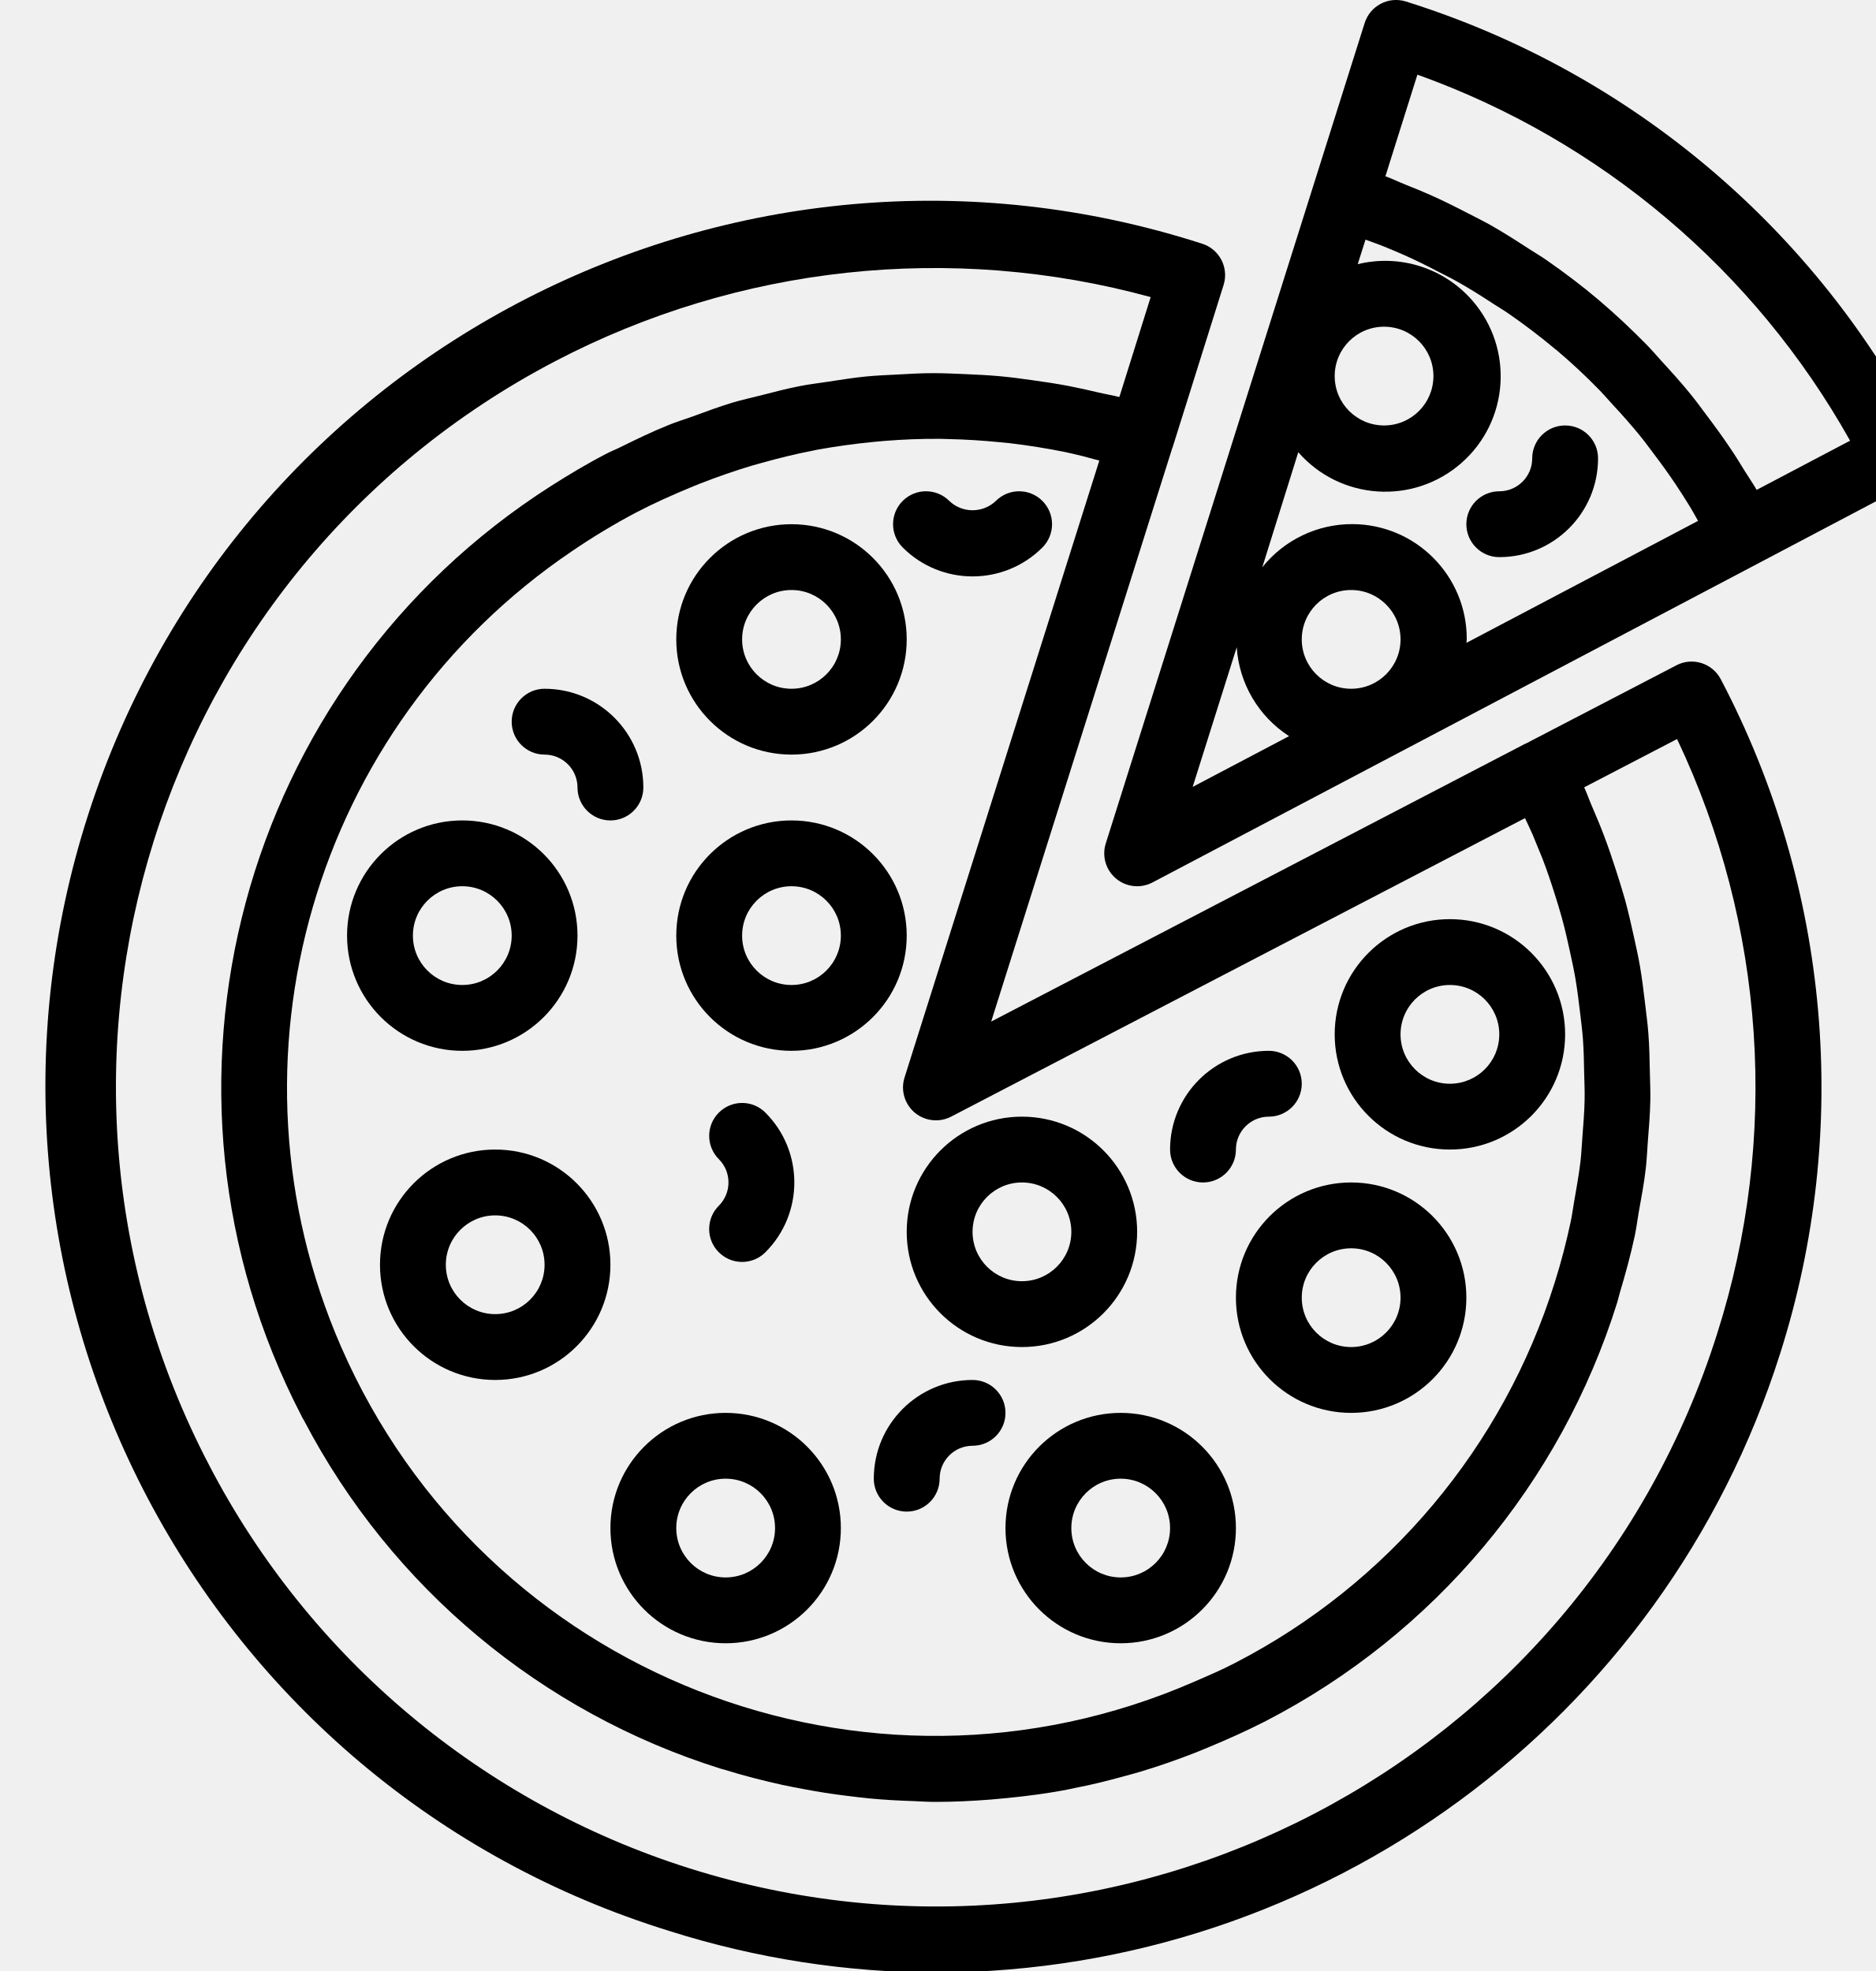
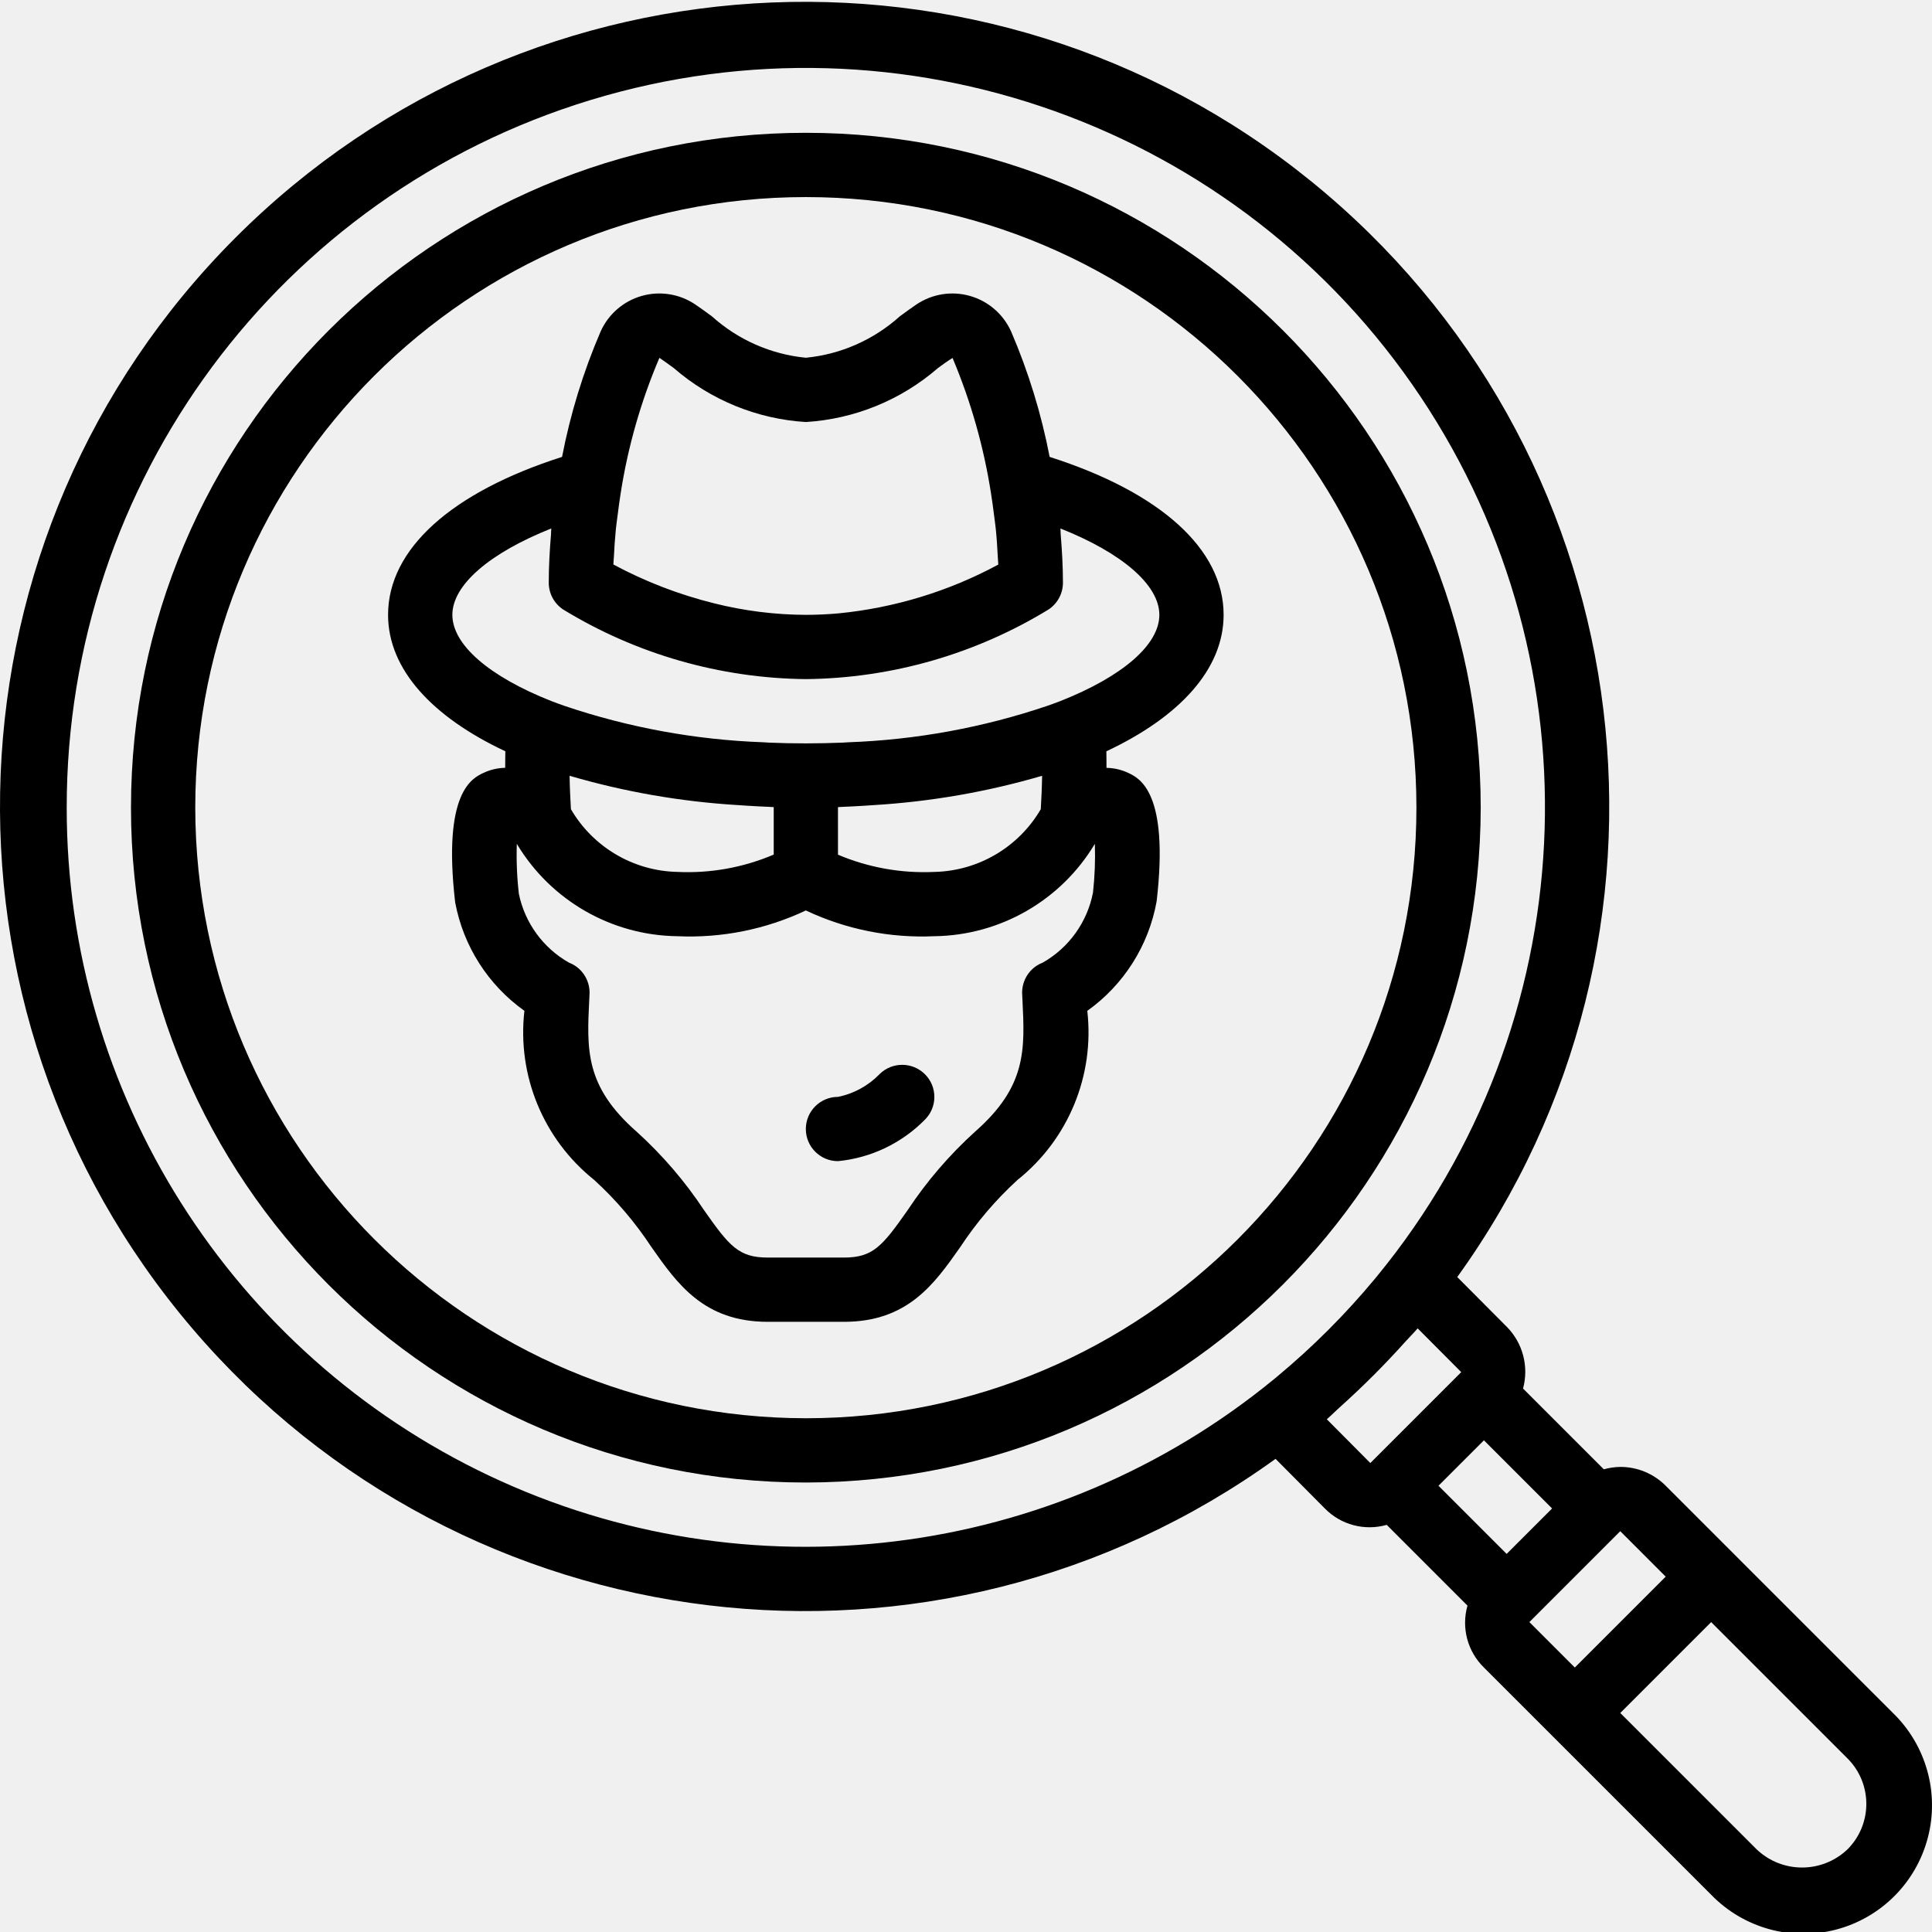
- <svg xmlns="http://www.w3.org/2000/svg">
-   <g clip-path="url(#clip0)">
-     <path d="M55.82 22.04C55.547 21.516 54.903 21.313 54.38 21.585L54.379      21.586L49.489 24.128H49.481L32.152 33.145L38.026 14.54C38.026 14.532      38.034 14.527 38.036 14.518L39.692 9.243C39.867 8.681 39.554 8.082      38.992 7.906C23.904 3.042 7.73 11.329 2.865 26.417C-1.999 41.505      6.289 57.68 21.376 62.544C21.492 62.581 21.607 62.618 21.723 62.654C24.531      63.543 27.459 63.998 30.404 64C42.913 63.965 53.965 55.849 57.742      43.924C60.054 36.666 59.362 28.784 55.82 22.04ZM29.341 34.962C29.164      35.525 29.477 36.124 30.04 36.301C30.309 36.385 30.601 36.36 30.852      36.23L49.468 26.544C49.55 26.722 49.638 26.898 49.715 27.078C49.822      27.336 49.928 27.596 50.035 27.858C50.173 28.218 50.297 28.581 50.413      28.947C50.502 29.224 50.588 29.503 50.665 29.783C50.763 30.14 50.846      30.502 50.924 30.863C50.987 31.154 51.051 31.443 51.101 31.735C51.163      32.097 51.208 32.46 51.251 32.824C51.286 33.118 51.324 33.41 51.347      33.705C51.374 34.078 51.381 34.453 51.388 34.825C51.395 35.113 51.408      35.399 51.402 35.686C51.395 36.082 51.361 36.478 51.331 36.875C51.309      37.139 51.3 37.409 51.27 37.669C51.216 38.122 51.134 38.572 51.056      39.023C51.019 39.23 50.995 39.439 50.949 39.645C50.808 40.304 50.639      40.96 50.432 41.612C48.765 46.942 45.035 51.385 40.074 53.949C39.636      54.178 39.187 54.369 38.738 54.564C28.096 59.205 15.706 54.34 11.065      43.698C7.015 34.412 10.164 23.559 18.555 17.882C19.229 17.422 19.929      17 20.651 16.62C21.217 16.325 21.795 16.066 22.377 15.825C22.478      15.783 22.58 15.74 22.682 15.7C23.252 15.477 23.824 15.278 24.399      15.105C24.498 15.075 24.598 15.05 24.697 15.022C25.261 14.863 25.828      14.725 26.401 14.614C26.446 14.606 26.49 14.594 26.536 14.586C27.134      14.479 27.738 14.396 28.343 14.337L28.696 14.305C29.294 14.258 29.894      14.232 30.495 14.238C30.588 14.238 30.68 14.244 30.772 14.246C31.311      14.257 31.851 14.291 32.391 14.344C32.514 14.356 32.637 14.366 32.761      14.38C33.357 14.451 33.952 14.546 34.547 14.666C34.672 14.691 34.797 14.723 34.921      14.751C35.168 14.807 35.414 14.88 35.66 14.944L29.341 34.962ZM55.699 43.278C51.28      57.273 36.352 65.035 22.358 60.616C15.642 58.495 10.043 53.796 6.79 47.549C-0.006     34.557 5.017 18.516 18.008 11.72C23.953 8.611 30.855 7.867 37.326 9.639L36.31      12.882C36.09 12.824 35.867 12.79 35.647 12.738C35.326 12.661 34.998 12.589 34.673      12.525C34.274 12.449 33.877 12.388 33.478 12.334C33.141 12.287 32.806 12.241 32.469      12.21C32.073 12.172 31.679 12.154 31.284 12.137C30.946 12.123 30.608 12.107 30.271      12.107C29.872 12.107 29.476 12.131 29.079 12.153C28.746 12.171 28.415 12.183 28.084      12.216C27.678 12.255 27.274 12.323 26.872 12.383C26.551 12.431 26.231 12.47 25.917      12.532C25.498 12.615 25.084 12.725 24.669 12.831C24.373 12.907 24.075 12.97 23.781      13.057C23.338 13.19 22.901 13.353 22.463 13.514C22.205 13.607 21.943 13.685 21.688      13.79C21.154 14.004 20.636 14.256 20.117 14.512C19.967 14.587 19.811 14.644 19.661      14.726C19.041 15.046 18.446 15.404 17.864 15.774C7.774 22.221 4.266 35.299 9.775      45.93C9.783 45.947 9.79 45.965 9.798 45.98C9.82 46.021 9.846 46.057 9.867      46.098C12.698 51.506 17.562 55.567 23.388 57.388C23.42 57.398 23.452 57.404 23.483      57.413C24.115 57.61 24.752 57.773 25.392 57.914C25.622 57.965 25.854 58.005 26.086      58.05C26.54 58.135 26.994 58.21 27.451 58.263C27.705 58.295 27.958 58.326 28.212      58.351C28.687 58.396 29.162 58.422 29.637 58.437C29.851 58.445 30.065 58.461 30.27      58.462C30.308 58.462 30.347 58.462 30.385 58.462C30.968 58.462 31.55 58.432 32.13      58.387C32.306 58.373 32.481 58.357 32.656 58.339C33.284 58.277 33.91 58.196 34.531      58.082C34.637 58.063 34.744 58.036 34.851 58.014C35.415 57.908 35.974 57.767 36.531      57.612C36.677 57.571 36.823 57.534 36.968 57.49C37.584 57.306 38.191 57.094 38.794      56.858C38.928 56.805 39.06 56.751 39.194 56.694C39.824 56.432 40.449 56.152 41.061      55.839C46.522 53.015 50.626 48.124 52.46 42.257C52.492 42.156 52.511 42.054 52.541      41.953C52.727 41.335 52.896 40.716 53.03 40.091C53.082 39.846 53.111 39.599 53.154      39.352C53.242 38.867 53.332 38.383 53.388 37.897C53.42 37.619 53.429 37.341 53.451      37.063C53.487 36.607 53.525 36.152 53.534 35.697C53.54 35.402 53.524 35.108 53.519      34.814C53.51 34.377 53.503 33.94 53.468 33.504C53.445 33.198 53.402 32.894 53.367      32.588C53.317 32.168 53.267 31.751 53.195 31.334C53.14 31.014 53.068 30.704 53      30.389C52.912 29.991 52.822 29.594 52.715 29.199C52.625 28.878 52.521 28.552      52.418 28.229C52.297 27.855 52.172 27.482 52.032 27.114C51.905 26.779 51.765      26.447 51.622 26.116C51.54 25.927 51.476 25.733 51.388 25.545L54.401      23.978C57.265 30.014 57.73 36.913 55.699 43.278Z" />
-     <path d="M62.41 14.252C58.947 7.451 52.889 2.331 45.606 0.049C45.043 -0.128 44.444      0.185 44.267 0.747L42.589 6.066L35.869 27.366C35.739 27.779 35.871 28.229 36.203      28.506C36.535 28.784 37.002 28.833 37.385 28.631L57.045 18.273L61.957 15.683C62.474      15.411 62.676 14.773 62.41 14.252ZM44.897 10.6C45.781 10.6 46.498 11.317 46.498      12.202C46.498 13.087 45.781 13.804 44.897 13.804C44.012 13.804 43.295 13.087 43.295      12.202C43.295 11.317 44.012 10.6 44.897 10.6ZM38.688 25.531L40.117 21C40.195      22.176 40.824 23.245 41.815 23.884L38.688 25.531ZM43.829 22.347C42.944 22.347 42.227      21.63 42.227 20.745C42.227 19.86 42.944 19.143 43.829 19.143C44.713 19.143 45.431      19.86 45.431 20.745C45.431 21.63 44.713 22.347 43.829 22.347ZM47.567 20.858C47.567      20.819 47.579 20.782 47.579 20.743C47.588 18.688 45.93 17.014 43.874 17.005C42.735 16.999      41.656 17.516 40.946 18.407L42.114 14.672C43.474 16.23 45.84 16.39 47.398 15.029C48.956      13.669 49.116 11.303 47.755 9.745C46.834 8.691 45.402 8.238 44.042 8.571L44.294      7.776C44.476 7.843 44.661 7.905 44.84 7.977C45.086 8.077 45.33 8.177 45.571      8.285C45.938 8.449 46.297 8.628 46.652 8.813C46.874 8.928 47.1 9.04 47.318      9.164C47.696 9.377 48.065 9.61 48.425 9.847C48.602 9.963 48.785 10.069 48.959      10.191C49.472 10.547 49.971 10.927 50.454 11.331L50.495 11.362C50.986 11.777 51.456 12.216      51.905 12.68C52.049 12.828 52.183 12.988 52.324 13.14C52.622 13.46 52.915 13.79 53.194      14.133C53.35 14.325 53.496 14.526 53.646 14.724C53.89 15.045 54.129 15.376 54.355 15.714C54.5      15.928 54.64 16.155 54.782 16.38C54.889 16.549 54.982 16.727 55.082 16.9L47.567 20.858ZM56.983      15.894C56.865 15.688 56.729 15.496 56.605 15.295C56.45 15.041 56.294 14.788 56.13 14.547C55.883      14.177 55.621 13.819 55.354 13.465C55.187 13.242 55.023 13.015 54.847 12.799C54.543 12.423 54.22      12.066 53.895 11.712C53.736 11.54 53.586 11.359 53.422 11.192C52.927 10.688 52.414 10.204 51.876      9.748L51.86 9.733C51.317 9.274 50.749 8.844 50.163 8.437C49.972 8.304 49.77 8.188 49.576      8.061C49.172 7.797 48.766 7.539 48.345 7.3C48.103 7.165 47.855 7.043 47.608 6.915C47.214      6.711 46.818 6.513 46.411 6.331C46.143 6.212 45.871 6.102 45.598 5.993C45.377 5.905 45.165      5.801 44.94 5.719L45.978 2.422C51.936 4.558 56.921 8.776 60.013 14.298L56.983 15.894Z" />
-     <path d="M25.675 17.008C23.61 17.008 21.937 18.681 21.937 20.745C21.937 22.809 23.61 24.483 25.675      24.483C27.739 24.483 29.412 22.809 29.412 20.745C29.412 18.681 27.739 17.008 25.675 17.008ZM25.675      22.347C24.79 22.347 24.073 21.63 24.073 20.745C24.073 19.861 24.79 19.143 25.675 19.143C26.559      19.143 27.276 19.861 27.276 20.745C27.276 21.63 26.559 22.347 25.675 22.347Z" />
-     <path d="M14.996 26.619C12.931 26.619 11.258 28.292 11.258 30.356C11.258 32.42 12.931 34.094 14.996      34.094C17.06 34.094 18.733 32.42 18.733 30.356C18.733 28.292 17.06 26.619 14.996 26.619ZM14.996      31.958C14.111 31.958 13.394 31.241 13.394 30.356C13.394 29.471 14.111 28.754 14.996 28.754C15.88      28.754 16.598 29.471 16.598 30.356C16.598 31.241 15.88 31.958 14.996 31.958Z" />
-     <path d="M25.675 26.619C23.61 26.619 21.937 28.292 21.937 30.356C21.937 32.42 23.61 34.094      25.675 34.094C27.739 34.094 29.412 32.42 29.412 30.356C29.412 28.292 27.739 26.619 25.675      26.619ZM25.675 31.958C24.79 31.958 24.073 31.241 24.073 30.356C24.073 29.471 24.79 28.754      25.675 28.754C26.559 28.754 27.276 29.471 27.276 30.356C27.276 31.241 26.559 31.958 25.675 31.958Z" />
-     <path d="M36.353 45.841C34.289 45.841 32.616 47.514 32.616 49.578C32.616 51.642 34.289 53.316      36.353 53.316C38.418 53.316 40.091 51.642 40.091 49.578C40.091 47.514 38.418 45.841 36.353      45.841ZM36.353 51.18C35.469 51.18 34.752 50.463 34.752 49.578C34.752 48.694 35.469 47.976      36.353 47.976C37.238 47.976 37.955 48.694 37.955 49.578C37.955 50.463 37.238 51.18 36.353 51.18Z" />
-     <path d="M43.829 38.365C41.764 38.365 40.091 40.039 40.091 42.103C40.091 44.167 41.764 45.841 43.829      45.841C45.893 45.841 47.566 44.167 47.566 42.103C47.566 40.039 45.893 38.365 43.829 38.365ZM43.829      43.705C42.944 43.705 42.227 42.988 42.227 42.103C42.227 41.218 42.944 40.501 43.829 40.501C44.713      40.501 45.431 41.218 45.431 42.103C45.431 42.988 44.713 43.705 43.829 43.705Z" />
-     <path d="M47.032 29.822C44.968 29.822 43.295 31.496 43.295 33.56C43.295 35.624 44.968 37.297 47.032      37.297C49.097 37.297 50.77 35.624 50.77 33.56C50.77 31.496 49.097 29.822 47.032 29.822ZM47.032      35.162C46.148 35.162 45.431 34.444 45.431 33.56C45.431 32.675 46.148 31.958 47.032 31.958C47.917      31.958 48.634 32.675 48.634 33.56C48.634 34.445 47.917 35.162 47.032 35.162Z" />
-     <path d="M16.064 37.297C13.999 37.297 12.326 38.971 12.326 41.035C12.326 43.099 13.999 44.773 16.064      44.773C18.128 44.773 19.801 43.099 19.801 41.035C19.801 38.971 18.128 37.297 16.064 37.297ZM16.064      42.637C15.179 42.637 14.462 41.92 14.462 41.035C14.462 40.151 15.179 39.433 16.064 39.433C16.948      39.433 17.665 40.151 17.665 41.035C17.665 41.92 16.948 42.637 16.064 42.637Z" />
-     <path d="M33.15 36.23C31.086 36.23 29.412 37.903 29.412 39.967C29.412 42.031 31.086 43.705 33.15      43.705C35.214 43.705 36.887 42.031 36.887 39.967C36.887 37.903 35.214 36.23 33.15 36.23ZM33.15      41.569C32.265 41.569 31.548 40.852 31.548 39.967C31.548 39.083 32.265 38.365 33.15 38.365C34.034      38.365 34.752 39.083 34.752 39.967C34.752 40.852 34.034 41.569 33.15 41.569Z" />
-     <path d="M23.539 45.841C21.475 45.841 19.801 47.514 19.801 49.578C19.801 51.642 21.475 53.316 23.539      53.316C25.603 53.316 27.276 51.642 27.276 49.578C27.276 47.514 25.603 45.841 23.539 45.841ZM23.539      51.18C22.654 51.18 21.937 50.463 21.937 49.578C21.937 48.694 22.654 47.976 23.539 47.976C24.423      47.976 25.141 48.694 25.141 49.578C25.141 50.463 24.423 51.18 23.539 51.18Z" />
-     <path d="M17.665 22.347C17.076 22.347 16.598 22.825 16.598 23.415C16.598 24.005 17.076 24.483 17.665      24.483C18.255 24.483 18.733 24.961 18.733 25.551C18.733 26.14 19.211 26.619 19.801 26.619C20.391      26.619 20.869 26.14 20.869 25.551C20.869 23.782 19.435 22.347 17.665 22.347Z" />
-     <path d="M31.548 44.773C29.779 44.773 28.344 46.207 28.344 47.976C28.344 48.566 28.822 49.044 29.412      49.044C30.002 49.044 30.48 48.566 30.48 47.976C30.48 47.387 30.958 46.908 31.548 46.908C32.138      46.908 32.616 46.43 32.616 45.841C32.616 45.251 32.138 44.773 31.548 44.773Z" />
-     <path d="M33.813 16.252C33.396 15.835 32.72 15.835 32.303 16.253C31.881 16.656 31.215 16.656 30.793      16.253C30.376 15.835 29.7 15.835 29.282 16.252C28.865 16.669 28.865 17.345 29.282 17.763C30.533      19.014 32.561 19.015 33.813 17.764C33.813 17.764 33.813 17.763 33.814 17.763C34.231 17.345 34.231      16.669 33.813 16.252Z" />
-     <path d="M41.159 34.094C39.39 34.094 37.955 35.528 37.955 37.297C37.955 37.887 38.433 38.365 39.023      38.365C39.613 38.365 40.091 37.887 40.091 37.297C40.091 36.708 40.569 36.23 41.159 36.23C41.749      36.23 42.227 35.751 42.227 35.162C42.227 34.572 41.749 34.094 41.159 34.094Z" />
-     <path d="M24.829 36.1C24.829 36.099 24.828 36.099 24.828 36.098C24.41 35.681 23.734 35.681 23.317      36.099C22.9 36.516 22.901 37.192 23.318 37.609C23.735 38.026 23.735 38.702 23.318 39.119C22.9      39.536 22.899 40.212 23.316 40.63C23.316 40.63 23.316 40.63 23.317 40.63C23.733 41.048 24.41      41.048 24.827 40.631C24.827 40.631 24.828 40.631 24.828 40.63C26.079 39.38 26.08 37.351 24.829      36.1Z" />
-     <path d="M50.77 13.804C50.18 13.804 49.702 14.282 49.702 14.872C49.702 15.462 49.224 15.94 48.634      15.94C48.044 15.94 47.566 16.418 47.566 17.008C47.566 17.597 48.044 18.076 48.634 18.076C50.404      18.076 51.838 16.641 51.838 14.872C51.838 14.282 51.36 13.804 50.77 13.804Z" />
-   </g>
-   <defs>
-     <clipPath id="clip0">
-       <rect width="64" height="64" fill="white" />
-     </clipPath>
-   </defs>
+ <svg xmlns="http://www.w3.org/2000/svg" height="496pt" viewBox="0 0 496.47 496" width="496pt">
+   <path d="m380.5 207.309c0-95.777-77.645-173.418-173.422-173.418s-173.418 77.641-173.418 173.418 77.641 173.422 173.418 173.422c95.73-.109 173.309-77.688 173.422-173.422zm-330.324 0c0-86.652 70.25-156.902 156.902-156.902 86.656 0 156.902 70.25 156.902 156.902 0 86.656-70.246 156.906-156.902 156.906-86.613-.102-156.805-70.289-156.902-156.906zm0 0" />
+   <path d="m445.578 399.102-.016-.023-.023-.02-17.492-17.492c-3.086-3.109-7.289-4.855-11.668-4.844h-.016c-1.43.02-2.852.227-4.227.613l-20.754-20.754c1.535-5.672-.07-11.734-4.215-15.902l-12.695-12.75c63.031-87.414 48.352-208.582-33.73-278.414-82.082-69.832-204.035-64.906-280.219 11.316-76.184 76.223-81.047 198.18-11.172 280.227 69.871 82.047 191.047 96.664 278.43 33.59l12.664 12.75c4.129 4.215 10.23 5.832 15.902 4.211l20.754 20.758c-1.617 5.672.004 11.777 4.223 15.898l17.508 17.504.016.023.023.016 40.855 40.855c8.301 8.559 20.566 11.977 32.098 8.949 11.531-3.027 20.535-12.031 23.562-23.562 3.027-11.527-.395-23.797-8.949-32.094zm-428.434-191.793c-.062-83.684 54.656-157.551 134.73-181.875 80.074-24.32 166.633 6.629 213.125 76.211 46.496 69.582 41.973 161.395-11.137 226.066-.199.246-.402.484-.602.727-7.535 9.074-15.891 17.434-24.961 24.973-.297.246-.594.496-.891.742-56.754 46.582-135.281 56.258-201.645 24.852-66.363-31.41-108.664-98.273-108.621-171.695zm327.066 154.148c1.574-1.402 3.113-2.836 4.645-4.285 2.789-2.641 5.504-5.355 8.145-8.148 1.434-1.516 2.855-3.039 4.242-4.598 1-1.121 2.082-2.164 3.059-3.309l11.176 11.227.016.023-23.355 23.355v.004l-11.184-11.254c1.125-.961 2.152-2.031 3.258-3.016zm37.117 8.426 17.516 17.516-11.676 11.676-17.516-17.516zm35.035 23.352 11.68 11.684-23.355 23.355-11.68-11.684zm58.395 81.754c-6.535 6.238-16.82 6.238-23.355 0l-35.035-35.039 23.352-23.352 35.039 35.035c3.098 3.094 4.836 7.297 4.836 11.676s-1.738 8.582-4.836 11.68zm0 0" />
+   <path d="m246.723 320.281c4.18-6.363 9.133-12.176 14.75-17.309 13.062-10.426 19.836-26.844 17.93-43.449 9.391-6.695 15.785-16.797 17.82-28.145 3.258-28.059-4.426-31.656-7.32-33.012-1.742-.816-3.641-1.254-5.566-1.281.012-1.352-.023-2.848-.031-4.258 18.816-8.836 30.129-21.094 30.129-35.066 0-16.93-16.312-31.516-44.707-40.586-2.129-11.07-5.453-21.879-9.906-32.238-2-4.441-5.855-7.777-10.539-9.117-4.684-1.34-9.723-.547-13.766 2.168-1.309.879-2.734 1.93-4.293 3.066-6.707 6.035-15.164 9.766-24.145 10.641-8.977-.875-17.441-4.605-24.145-10.645-1.555-1.137-2.984-2.184-4.293-3.062-4.043-2.715-9.078-3.508-13.758-2.172-4.684 1.34-8.535 4.676-10.531 9.113-4.461 10.359-7.785 21.172-9.918 32.246-28.398 9.07-44.711 23.656-44.711 40.586 0 13.973 11.316 26.23 30.133 35.062-.008 1.406-.047 2.898-.035 4.25-1.926.031-3.82.473-5.562 1.293-2.898 1.355-10.582 4.953-7.293 33.289 2.098 11.242 8.473 21.234 17.793 27.863-1.91 16.605 4.863 33.023 17.926 43.453 5.621 5.133 10.574 10.945 14.75 17.309 6.621 9.414 13.469 19.156 29.855 19.156h19.578c16.391 0 23.234-9.742 29.855-19.156zm-100.012-112.574c-.156-2.754-.297-5.559-.344-8.586 14.09 4.121 28.602 6.648 43.258 7.531.793.059 1.586.109 2.383.16 1.91.113 3.816.227 5.762.297.355.012.699.051 1.055.062v12.195c-7.816 3.34-16.289 4.863-24.777 4.457-11.297-.25-21.648-6.355-27.336-16.117zm68.625-.535c.359-.012.699-.051 1.055-.062 1.945-.07 3.852-.184 5.762-.297.801-.051 1.59-.102 2.383-.16 14.656-.883 29.168-3.41 43.258-7.531-.047 3.027-.184 5.832-.344 8.586-5.691 9.762-16.043 15.863-27.336 16.117-8.488.398-16.953-1.113-24.777-4.426zm-45.887-115.457c1.129.758 2.363 1.66 3.703 2.641 9.48 8.219 21.402 13.09 33.926 13.859 12.523-.77 24.449-5.637 33.93-13.855 1.336-.984 2.57-1.887 3.773-2.605 4.715 11.184 8.039 22.906 9.898 34.902.293 1.793.523 3.57.746 5.348.16 1.254.344 2.488.473 3.77.242 2.406.391 4.781.508 7.141.031.648.105 1.277.129 1.93-12.707 6.859-26.656 11.121-41.031 12.535-2.734.246-5.547.383-8.426.383-7.98-.031-15.93-1.035-23.672-2.988-8.977-2.234-17.637-5.574-25.785-9.949.02-.645.094-1.266.125-1.906.121-2.371.27-4.75.512-7.164.129-1.273.312-2.5.473-3.746.223-1.777.457-3.559.742-5.352 1.859-12.02 5.211-23.758 9.977-34.941zm-53.207 66.047c0-7.703 9.652-15.926 25.418-22.195-.051.547-.031 1.07-.074 1.613-.336 4.066-.57 8.168-.57 12.324 0 2.762 1.379 5.34 3.676 6.871 18.797 11.492 40.355 17.68 62.387 17.902 22.031-.223 43.59-6.41 62.387-17.902 2.297-1.531 3.68-4.109 3.68-6.871 0-4.156-.238-8.258-.57-12.328-.043-.543-.027-1.062-.074-1.609 15.766 6.27 25.418 14.492 25.418 22.195s-9.523 15.867-25.41 22.148c-1.098.438-2.262.832-3.402 1.246-16.484 5.574-33.691 8.727-51.082 9.352-.488.023-.965.066-1.457.09-3.109.129-6.273.191-9.488.195-3.215.004-6.375-.062-9.484-.195-.496-.023-.973-.066-1.461-.09-17.391-.625-34.598-3.777-51.082-9.352-1.137-.414-2.305-.809-3.398-1.246-15.891-6.281-25.41-14.438-25.41-22.148zm64.699 153.016c-4.914-7.438-10.746-14.227-17.355-20.211-13.266-11.66-12.805-21.031-12.16-34l.066-1.336c.137-2.93-1.289-5.715-3.742-7.316-.488-.32-1.012-.586-1.559-.789-6.625-3.762-11.309-10.195-12.855-17.652-.492-4.27-.668-8.57-.527-12.863 8.695 14.535 24.305 23.52 41.238 23.734 11.387.52 22.727-1.75 33.031-6.617 10.309 4.867 21.648 7.137 33.035 6.617 16.934-.219 32.543-9.203 41.234-23.738.141 4.184-.02 8.367-.48 12.527-1.465 7.594-6.18 14.168-12.902 17.992-.547.203-1.066.469-1.555.789-2.457 1.602-3.879 4.387-3.742 7.316l.066 1.336c.645 12.965 1.102 22.34-12.164 34-6.609 5.984-12.441 12.773-17.355 20.211-6.48 9.227-8.895 12.145-16.348 12.145h-19.578c-7.453 0-9.863-2.918-16.348-12.145zm0 0" />
+   <path d="m237.699 275.828c-3.211-3.219-8.418-3.246-11.66-.059-2.891 2.992-6.621 5.039-10.703 5.863-4.559 0-8.258 3.695-8.258 8.258s3.699 8.258 8.258 8.258c8.477-.824 16.387-4.605 22.355-10.676 3.219-3.215 3.219-8.43.008-11.645zm0 0" />
</svg>
